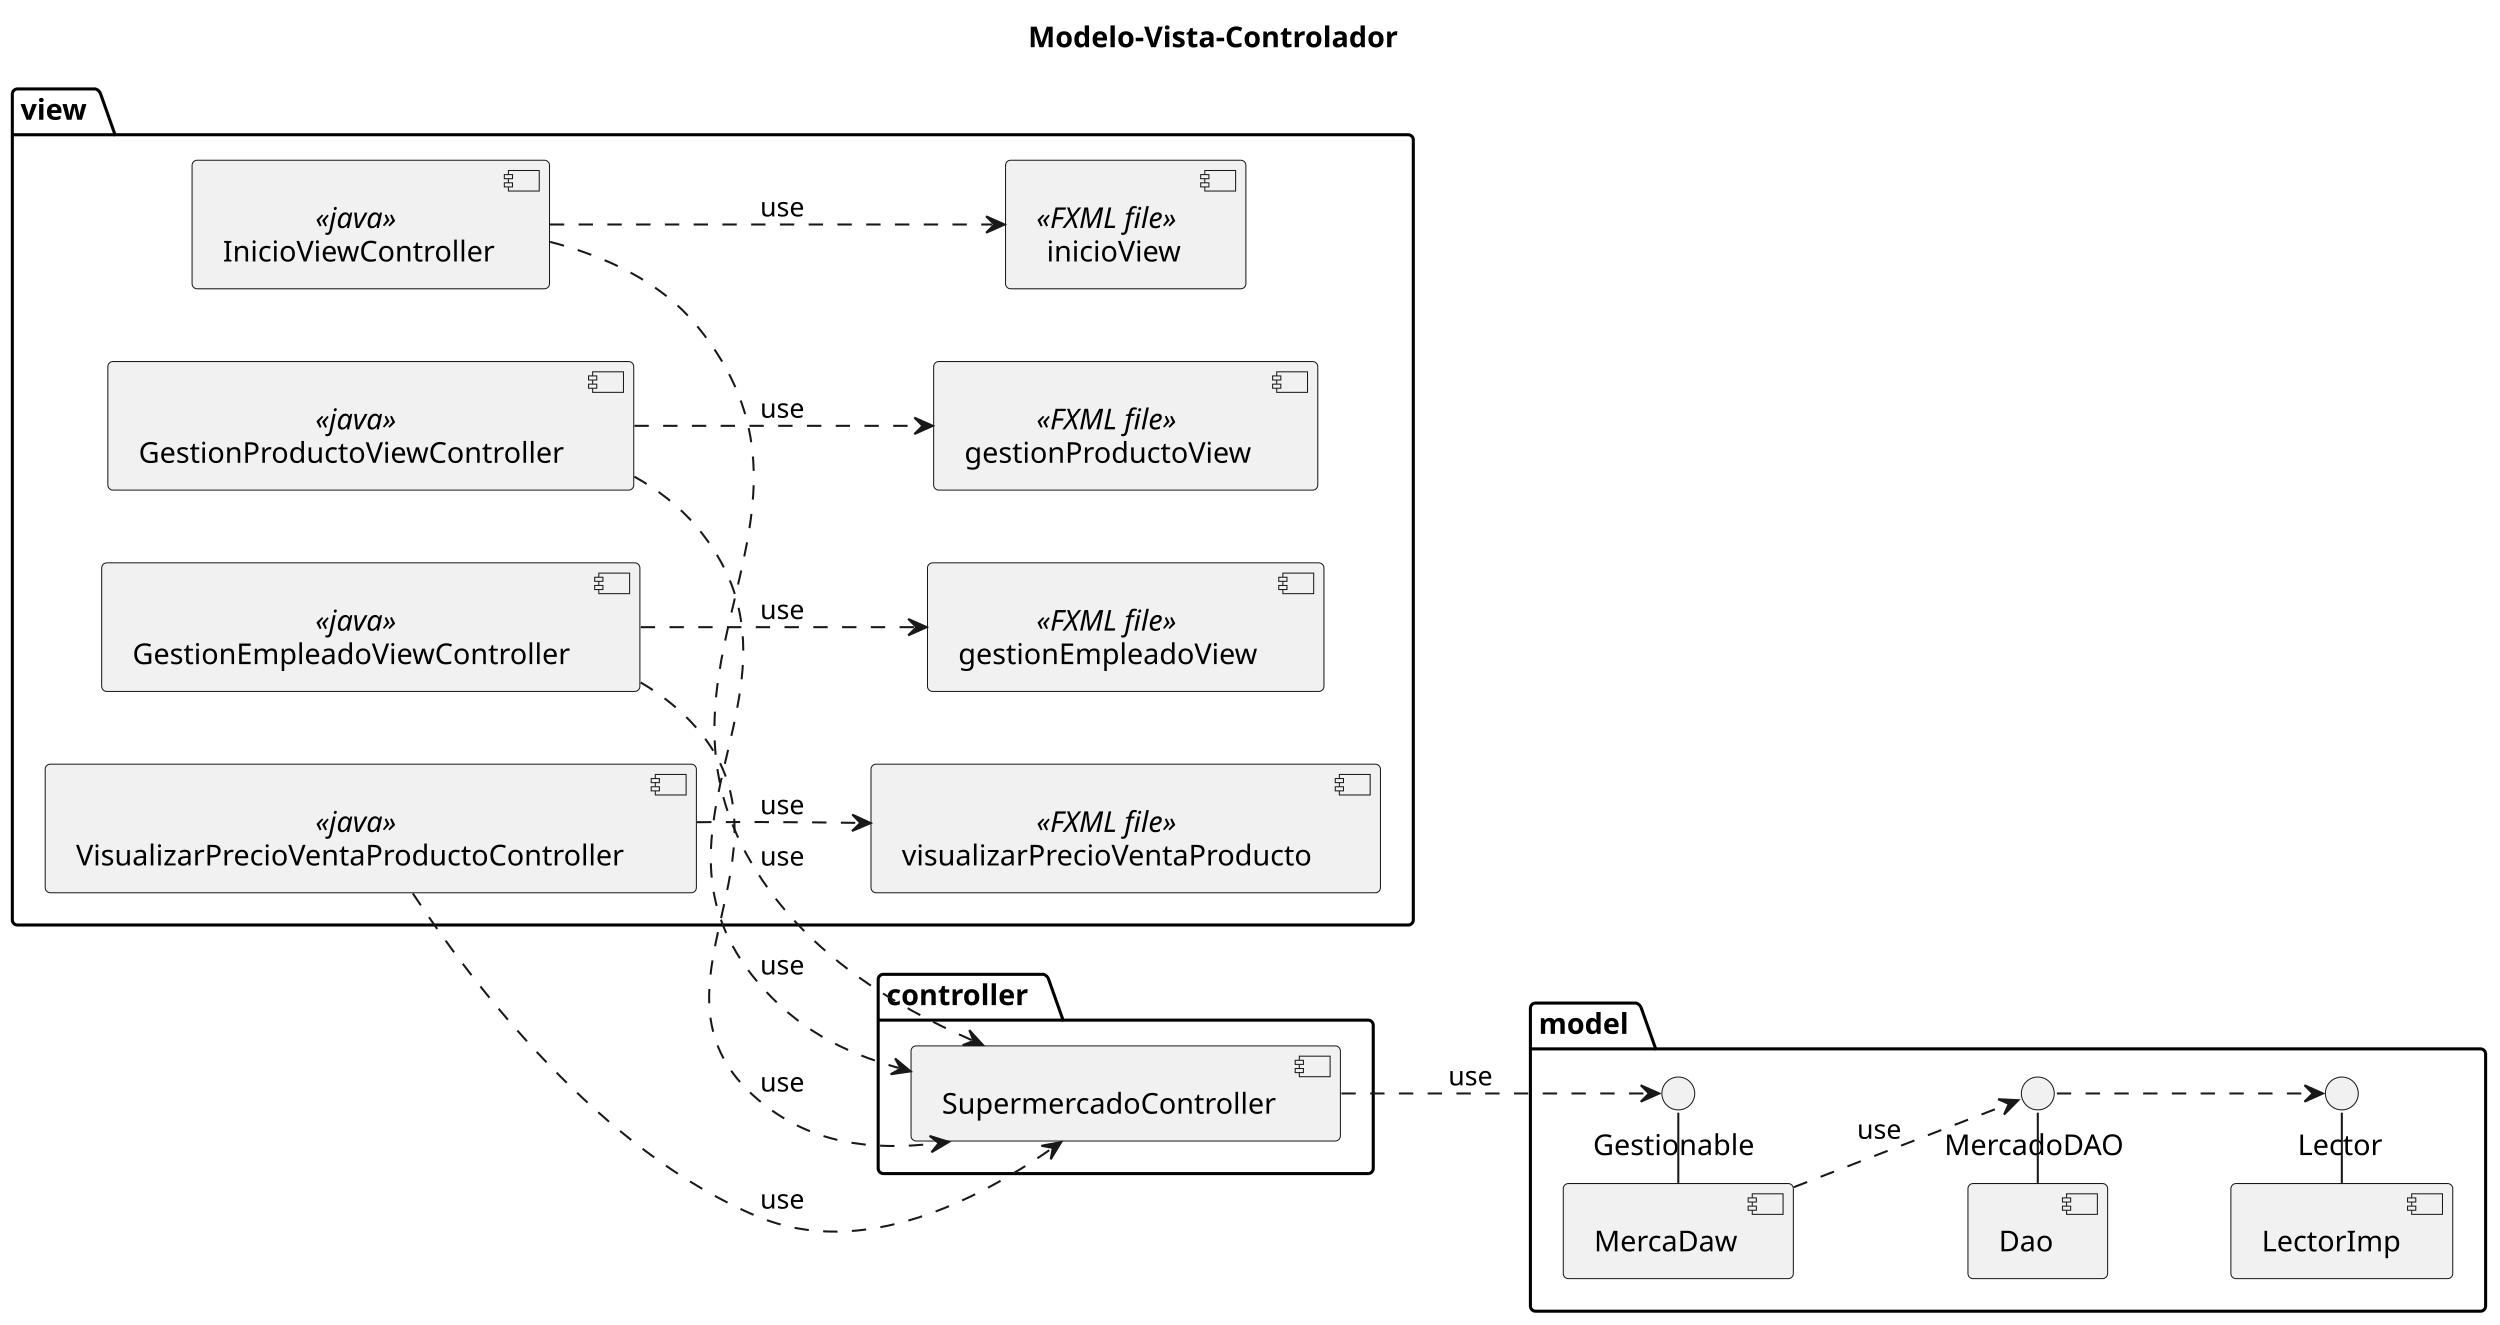
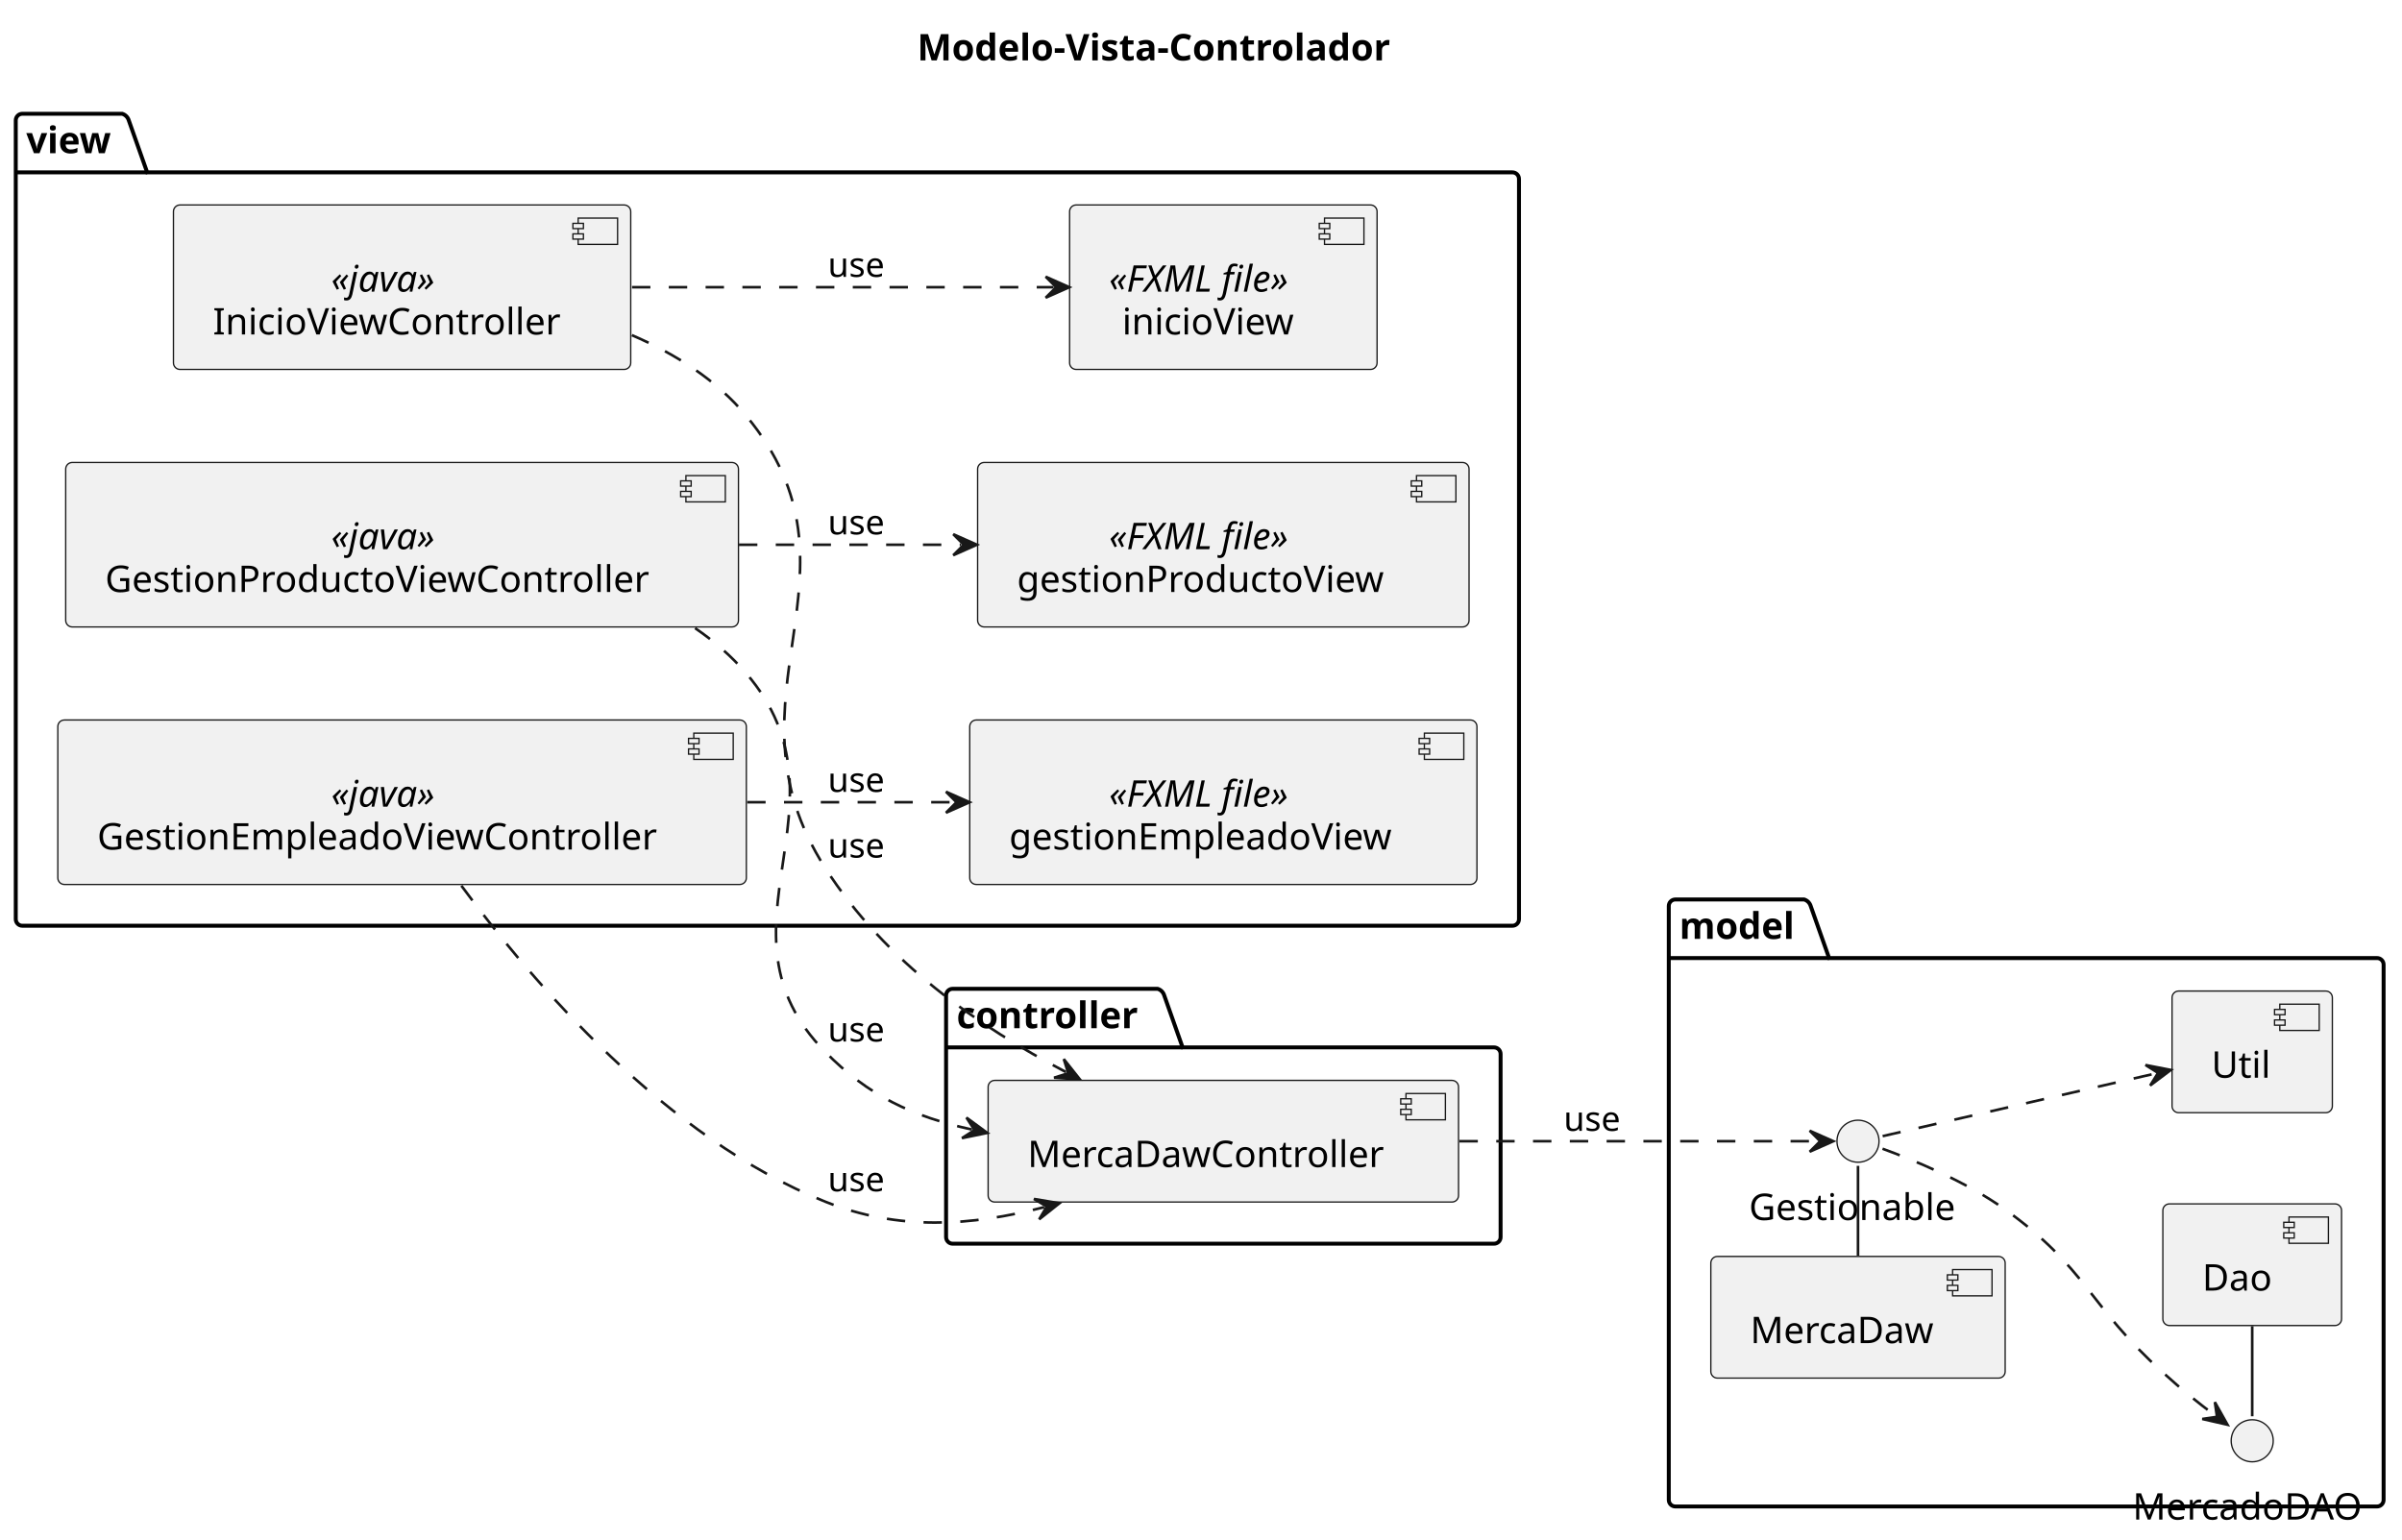
- <svg xmlns="http://www.w3.org/2000/svg" contentStyleType="text/css" height="645px" preserveAspectRatio="none" style="width:1217px;height:645px;background:#FFFFFF;" version="1.1" viewBox="0 0 1217 645" width="1217px" zoomAndPan="magnify">
+ <svg xmlns="http://www.w3.org/2000/svg" contentStyleType="text/css" height="586px" preserveAspectRatio="none" style="width:914px;height:586px;background:#FFFFFF;" version="1.1" viewBox="0 0 914 586" width="914px" zoomAndPan="magnify">
  <defs />
  <g>
-     <text fill="#000000" font-family="sans-serif" font-size="14" font-weight="bold" lengthAdjust="spacing" textLength="202" x="500.5" y="22.995">Modelo-Vista-Controlador</text>
+     <text fill="#000000" font-family="sans-serif" font-size="14" font-weight="bold" lengthAdjust="spacing" textLength="202" x="349" y="22.995">Modelo-Vista-Controlador</text>
    <g id="cluster_view">
-       <path d="M8.5,43.297 L46.5,43.297 A3.75,3.75 0 0 1 49,45.797 L56,65.594 L685.5,65.594 A2.5,2.5 0 0 1 688,68.094 L688,447.797 A2.5,2.5 0 0 1 685.5,450.297 L8.5,450.297 A2.5,2.5 0 0 1 6,447.797 L6,45.797 A2.5,2.5 0 0 1 8.5,43.297 " fill="none" style="stroke:#000000;stroke-width:1.5;" />
+       <path d="M8.5,43.297 L46.5,43.297 A3.75,3.75 0 0 1 49,45.797 L56,65.594 L575.5,65.594 A2.5,2.5 0 0 1 578,68.094 L578,349.797 A2.5,2.5 0 0 1 575.5,352.297 L8.5,352.297 A2.5,2.5 0 0 1 6,349.797 L6,45.797 A2.5,2.5 0 0 1 8.5,43.297 " fill="none" style="stroke:#000000;stroke-width:1.5;" />
      <line style="stroke:#000000;stroke-width:1.5;" x1="6" x2="56" y1="65.594" y2="65.594" />
      <text fill="#000000" font-family="sans-serif" font-size="14" font-weight="bold" lengthAdjust="spacing" textLength="37" x="10" y="58.292">view</text>
    </g>
    <g id="cluster_controller">
-       <path d="M430,474.297 L508,474.297 A3.75,3.75 0 0 1 510.5,476.797 L517.5,496.594 L666,496.594 A2.5,2.5 0 0 1 668.5,499.094 L668.5,568.797 A2.5,2.5 0 0 1 666,571.297 L430,571.297 A2.5,2.5 0 0 1 427.5,568.797 L427.5,476.797 A2.5,2.5 0 0 1 430,474.297 " fill="none" style="stroke:#000000;stroke-width:1.5;" />
-       <line style="stroke:#000000;stroke-width:1.5;" x1="427.5" x2="517.5" y1="496.594" y2="496.594" />
-       <text fill="#000000" font-family="sans-serif" font-size="14" font-weight="bold" lengthAdjust="spacing" textLength="77" x="431.5" y="489.292">controller</text>
+       <path d="M362.5,376.297 L440.5,376.297 A3.75,3.75 0 0 1 443,378.797 L450,398.594 L568.5,398.594 A2.5,2.5 0 0 1 571,401.094 L571,470.797 A2.5,2.5 0 0 1 568.5,473.297 L362.5,473.297 A2.5,2.5 0 0 1 360,470.797 L360,378.797 A2.5,2.5 0 0 1 362.5,376.297 " fill="none" style="stroke:#000000;stroke-width:1.5;" />
+       <line style="stroke:#000000;stroke-width:1.5;" x1="360" x2="450" y1="398.594" y2="398.594" />
+       <text fill="#000000" font-family="sans-serif" font-size="14" font-weight="bold" lengthAdjust="spacing" textLength="77" x="364" y="391.292">controller</text>
    </g>
    <g id="cluster_model">
-       <path d="M747.5,488.297 L796.5,488.297 A3.75,3.75 0 0 1 799,490.797 L806,510.594 L1207.5,510.594 A2.5,2.5 0 0 1 1210,513.094 L1210,635.797 A2.5,2.5 0 0 1 1207.5,638.297 L747.5,638.297 A2.5,2.5 0 0 1 745,635.797 L745,490.797 A2.5,2.5 0 0 1 747.5,488.297 " fill="none" style="stroke:#000000;stroke-width:1.5;" />
-       <line style="stroke:#000000;stroke-width:1.5;" x1="745" x2="806" y1="510.594" y2="510.594" />
-       <text fill="#000000" font-family="sans-serif" font-size="14" font-weight="bold" lengthAdjust="spacing" textLength="48" x="749" y="503.292">model</text>
+       <path d="M637.5,342.297 L686.5,342.297 A3.75,3.75 0 0 1 689,344.797 L696,364.594 L904.5,364.594 A2.5,2.5 0 0 1 907,367.094 L907,570.797 A2.5,2.5 0 0 1 904.5,573.297 L637.5,573.297 A2.5,2.5 0 0 1 635,570.797 L635,344.797 A2.5,2.5 0 0 1 637.5,342.297 " fill="none" style="stroke:#000000;stroke-width:1.5;" />
+       <line style="stroke:#000000;stroke-width:1.5;" x1="635" x2="696" y1="364.594" y2="364.594" />
+       <text fill="#000000" font-family="sans-serif" font-size="14" font-weight="bold" lengthAdjust="spacing" textLength="48" x="639" y="357.292">model</text>
    </g>
    <g id="elem_inicioController">
-       <rect fill="#F1F1F1" height="62.594" rx="2.5" ry="2.5" style="stroke:#181818;stroke-width:0.5;" width="174" x="93.5" y="77.997" />
-       <rect fill="#F1F1F1" height="10" style="stroke:#181818;stroke-width:0.5;" width="15" x="247.5" y="82.997" />
-       <rect fill="#F1F1F1" height="2" style="stroke:#181818;stroke-width:0.5;" width="4" x="245.5" y="84.997" />
-       <rect fill="#F1F1F1" height="2" style="stroke:#181818;stroke-width:0.5;" width="4" x="245.5" y="88.997" />
-       <text fill="#000000" font-family="sans-serif" font-size="14" font-style="italic" lengthAdjust="spacing" textLength="44" x="153.5" y="110.992">«java»</text>
-       <text fill="#000000" font-family="sans-serif" font-size="14" lengthAdjust="spacing" textLength="134" x="108.5" y="127.289">InicioViewController</text>
+       <rect fill="#F1F1F1" height="62.594" rx="2.5" ry="2.5" style="stroke:#181818;stroke-width:0.5;" width="174" x="66" y="77.997" />
+       <rect fill="#F1F1F1" height="10" style="stroke:#181818;stroke-width:0.5;" width="15" x="220" y="82.997" />
+       <rect fill="#F1F1F1" height="2" style="stroke:#181818;stroke-width:0.5;" width="4" x="218" y="84.997" />
+       <rect fill="#F1F1F1" height="2" style="stroke:#181818;stroke-width:0.5;" width="4" x="218" y="88.997" />
+       <text fill="#000000" font-family="sans-serif" font-size="14" font-style="italic" lengthAdjust="spacing" textLength="44" x="126" y="110.992">«java»</text>
+       <text fill="#000000" font-family="sans-serif" font-size="14" lengthAdjust="spacing" textLength="134" x="81" y="127.289">InicioViewController</text>
    </g>
    <g id="elem_gestionProdController">
-       <rect fill="#F1F1F1" height="62.594" rx="2.5" ry="2.5" style="stroke:#181818;stroke-width:0.5;" width="256" x="52.5" y="175.997" />
-       <rect fill="#F1F1F1" height="10" style="stroke:#181818;stroke-width:0.5;" width="15" x="288.5" y="180.997" />
-       <rect fill="#F1F1F1" height="2" style="stroke:#181818;stroke-width:0.5;" width="4" x="286.5" y="182.997" />
-       <rect fill="#F1F1F1" height="2" style="stroke:#181818;stroke-width:0.5;" width="4" x="286.5" y="186.997" />
-       <text fill="#000000" font-family="sans-serif" font-size="14" font-style="italic" lengthAdjust="spacing" textLength="44" x="153.5" y="208.992">«java»</text>
-       <text fill="#000000" font-family="sans-serif" font-size="14" lengthAdjust="spacing" textLength="216" x="67.5" y="225.289">GestionProductoViewController</text>
+       <rect fill="#F1F1F1" height="62.594" rx="2.5" ry="2.5" style="stroke:#181818;stroke-width:0.5;" width="256" x="25" y="175.997" />
+       <rect fill="#F1F1F1" height="10" style="stroke:#181818;stroke-width:0.5;" width="15" x="261" y="180.997" />
+       <rect fill="#F1F1F1" height="2" style="stroke:#181818;stroke-width:0.5;" width="4" x="259" y="182.997" />
+       <rect fill="#F1F1F1" height="2" style="stroke:#181818;stroke-width:0.5;" width="4" x="259" y="186.997" />
+       <text fill="#000000" font-family="sans-serif" font-size="14" font-style="italic" lengthAdjust="spacing" textLength="44" x="126" y="208.992">«java»</text>
+       <text fill="#000000" font-family="sans-serif" font-size="14" lengthAdjust="spacing" textLength="216" x="40" y="225.289">GestionProductoViewController</text>
    </g>
    <g id="elem_gestionEmpController">
-       <rect fill="#F1F1F1" height="62.594" rx="2.5" ry="2.5" style="stroke:#181818;stroke-width:0.5;" width="262" x="49.5" y="273.997" />
-       <rect fill="#F1F1F1" height="10" style="stroke:#181818;stroke-width:0.5;" width="15" x="291.5" y="278.997" />
-       <rect fill="#F1F1F1" height="2" style="stroke:#181818;stroke-width:0.5;" width="4" x="289.5" y="280.997" />
-       <rect fill="#F1F1F1" height="2" style="stroke:#181818;stroke-width:0.5;" width="4" x="289.5" y="284.997" />
-       <text fill="#000000" font-family="sans-serif" font-size="14" font-style="italic" lengthAdjust="spacing" textLength="44" x="153.5" y="306.992">«java»</text>
-       <text fill="#000000" font-family="sans-serif" font-size="14" lengthAdjust="spacing" textLength="222" x="64.5" y="323.289">GestionEmpleadoViewController</text>
-     </g>
-     <g id="elem_visualizarPrecioVentaProdController">
-       <rect fill="#F1F1F1" height="62.594" rx="2.5" ry="2.5" style="stroke:#181818;stroke-width:0.5;" width="317" x="22" y="371.997" />
-       <rect fill="#F1F1F1" height="10" style="stroke:#181818;stroke-width:0.5;" width="15" x="319" y="376.997" />
-       <rect fill="#F1F1F1" height="2" style="stroke:#181818;stroke-width:0.5;" width="4" x="317" y="378.997" />
-       <rect fill="#F1F1F1" height="2" style="stroke:#181818;stroke-width:0.5;" width="4" x="317" y="382.997" />
-       <text fill="#000000" font-family="sans-serif" font-size="14" font-style="italic" lengthAdjust="spacing" textLength="44" x="153.5" y="404.992">«java»</text>
-       <text fill="#000000" font-family="sans-serif" font-size="14" lengthAdjust="spacing" textLength="277" x="37" y="421.289">VisualizarPrecioVentaProductoController</text>
+       <rect fill="#F1F1F1" height="62.594" rx="2.5" ry="2.5" style="stroke:#181818;stroke-width:0.5;" width="262" x="22" y="273.997" />
+       <rect fill="#F1F1F1" height="10" style="stroke:#181818;stroke-width:0.5;" width="15" x="264" y="278.997" />
+       <rect fill="#F1F1F1" height="2" style="stroke:#181818;stroke-width:0.5;" width="4" x="262" y="280.997" />
+       <rect fill="#F1F1F1" height="2" style="stroke:#181818;stroke-width:0.5;" width="4" x="262" y="284.997" />
+       <text fill="#000000" font-family="sans-serif" font-size="14" font-style="italic" lengthAdjust="spacing" textLength="44" x="126" y="306.992">«java»</text>
+       <text fill="#000000" font-family="sans-serif" font-size="14" lengthAdjust="spacing" textLength="222" x="37" y="323.289">GestionEmpleadoViewController</text>
    </g>
    <g id="elem_inicioView">
-       <rect fill="#F1F1F1" height="62.594" rx="2.5" ry="2.5" style="stroke:#181818;stroke-width:0.5;" width="117" x="489.5" y="77.997" />
-       <rect fill="#F1F1F1" height="10" style="stroke:#181818;stroke-width:0.5;" width="15" x="586.5" y="82.997" />
-       <rect fill="#F1F1F1" height="2" style="stroke:#181818;stroke-width:0.5;" width="4" x="584.5" y="84.997" />
-       <rect fill="#F1F1F1" height="2" style="stroke:#181818;stroke-width:0.5;" width="4" x="584.5" y="88.997" />
-       <text fill="#000000" font-family="sans-serif" font-size="14" font-style="italic" lengthAdjust="spacing" textLength="77" x="504.5" y="110.992">«FXML file»</text>
-       <text fill="#000000" font-family="sans-serif" font-size="14" lengthAdjust="spacing" textLength="67" x="509.5" y="127.289">inicioView</text>
+       <rect fill="#F1F1F1" height="62.594" rx="2.5" ry="2.5" style="stroke:#181818;stroke-width:0.5;" width="117" x="407" y="77.997" />
+       <rect fill="#F1F1F1" height="10" style="stroke:#181818;stroke-width:0.5;" width="15" x="504" y="82.997" />
+       <rect fill="#F1F1F1" height="2" style="stroke:#181818;stroke-width:0.5;" width="4" x="502" y="84.997" />
+       <rect fill="#F1F1F1" height="2" style="stroke:#181818;stroke-width:0.5;" width="4" x="502" y="88.997" />
+       <text fill="#000000" font-family="sans-serif" font-size="14" font-style="italic" lengthAdjust="spacing" textLength="77" x="422" y="110.992">«FXML file»</text>
+       <text fill="#000000" font-family="sans-serif" font-size="14" lengthAdjust="spacing" textLength="67" x="427" y="127.289">inicioView</text>
    </g>
    <g id="elem_gestionProdView">
-       <rect fill="#F1F1F1" height="62.594" rx="2.5" ry="2.5" style="stroke:#181818;stroke-width:0.5;" width="187" x="454.5" y="175.997" />
-       <rect fill="#F1F1F1" height="10" style="stroke:#181818;stroke-width:0.5;" width="15" x="621.5" y="180.997" />
-       <rect fill="#F1F1F1" height="2" style="stroke:#181818;stroke-width:0.5;" width="4" x="619.5" y="182.997" />
-       <rect fill="#F1F1F1" height="2" style="stroke:#181818;stroke-width:0.5;" width="4" x="619.5" y="186.997" />
-       <text fill="#000000" font-family="sans-serif" font-size="14" font-style="italic" lengthAdjust="spacing" textLength="77" x="504.5" y="208.992">«FXML file»</text>
-       <text fill="#000000" font-family="sans-serif" font-size="14" lengthAdjust="spacing" textLength="147" x="469.5" y="225.289">gestionProductoView</text>
+       <rect fill="#F1F1F1" height="62.594" rx="2.5" ry="2.5" style="stroke:#181818;stroke-width:0.5;" width="187" x="372" y="175.997" />
+       <rect fill="#F1F1F1" height="10" style="stroke:#181818;stroke-width:0.5;" width="15" x="539" y="180.997" />
+       <rect fill="#F1F1F1" height="2" style="stroke:#181818;stroke-width:0.5;" width="4" x="537" y="182.997" />
+       <rect fill="#F1F1F1" height="2" style="stroke:#181818;stroke-width:0.5;" width="4" x="537" y="186.997" />
+       <text fill="#000000" font-family="sans-serif" font-size="14" font-style="italic" lengthAdjust="spacing" textLength="77" x="422" y="208.992">«FXML file»</text>
+       <text fill="#000000" font-family="sans-serif" font-size="14" lengthAdjust="spacing" textLength="147" x="387" y="225.289">gestionProductoView</text>
    </g>
    <g id="elem_gestionEmpView">
-       <rect fill="#F1F1F1" height="62.594" rx="2.5" ry="2.5" style="stroke:#181818;stroke-width:0.5;" width="193" x="451.5" y="273.997" />
-       <rect fill="#F1F1F1" height="10" style="stroke:#181818;stroke-width:0.5;" width="15" x="624.5" y="278.997" />
-       <rect fill="#F1F1F1" height="2" style="stroke:#181818;stroke-width:0.5;" width="4" x="622.5" y="280.997" />
-       <rect fill="#F1F1F1" height="2" style="stroke:#181818;stroke-width:0.5;" width="4" x="622.5" y="284.997" />
-       <text fill="#000000" font-family="sans-serif" font-size="14" font-style="italic" lengthAdjust="spacing" textLength="77" x="504.5" y="306.992">«FXML file»</text>
-       <text fill="#000000" font-family="sans-serif" font-size="14" lengthAdjust="spacing" textLength="153" x="466.5" y="323.289">gestionEmpleadoView</text>
-     </g>
-     <g id="elem_visualizarPrecioVentaProdView">
-       <rect fill="#F1F1F1" height="62.594" rx="2.5" ry="2.5" style="stroke:#181818;stroke-width:0.5;" width="248" x="424" y="371.997" />
-       <rect fill="#F1F1F1" height="10" style="stroke:#181818;stroke-width:0.5;" width="15" x="652" y="376.997" />
-       <rect fill="#F1F1F1" height="2" style="stroke:#181818;stroke-width:0.5;" width="4" x="650" y="378.997" />
-       <rect fill="#F1F1F1" height="2" style="stroke:#181818;stroke-width:0.5;" width="4" x="650" y="382.997" />
-       <text fill="#000000" font-family="sans-serif" font-size="14" font-style="italic" lengthAdjust="spacing" textLength="77" x="504.5" y="404.992">«FXML file»</text>
-       <text fill="#000000" font-family="sans-serif" font-size="14" lengthAdjust="spacing" textLength="208" x="439" y="421.289">visualizarPrecioVentaProducto</text>
+       <rect fill="#F1F1F1" height="62.594" rx="2.5" ry="2.5" style="stroke:#181818;stroke-width:0.5;" width="193" x="369" y="273.997" />
+       <rect fill="#F1F1F1" height="10" style="stroke:#181818;stroke-width:0.5;" width="15" x="542" y="278.997" />
+       <rect fill="#F1F1F1" height="2" style="stroke:#181818;stroke-width:0.5;" width="4" x="540" y="280.997" />
+       <rect fill="#F1F1F1" height="2" style="stroke:#181818;stroke-width:0.5;" width="4" x="540" y="284.997" />
+       <text fill="#000000" font-family="sans-serif" font-size="14" font-style="italic" lengthAdjust="spacing" textLength="77" x="422" y="306.992">«FXML file»</text>
+       <text fill="#000000" font-family="sans-serif" font-size="14" lengthAdjust="spacing" textLength="153" x="384" y="323.289">gestionEmpleadoView</text>
    </g>
    <g id="elem_mdc">
-       <rect fill="#F1F1F1" height="46.297" rx="2.5" ry="2.5" style="stroke:#181818;stroke-width:0.5;" width="209" x="443.5" y="509.147" />
-       <rect fill="#F1F1F1" height="10" style="stroke:#181818;stroke-width:0.5;" width="15" x="632.5" y="514.147" />
-       <rect fill="#F1F1F1" height="2" style="stroke:#181818;stroke-width:0.5;" width="4" x="630.5" y="516.147" />
-       <rect fill="#F1F1F1" height="2" style="stroke:#181818;stroke-width:0.5;" width="4" x="630.5" y="520.147" />
-       <text fill="#000000" font-family="sans-serif" font-size="14" lengthAdjust="spacing" textLength="169" x="458.5" y="542.142">SupermercadoController</text>
+       <rect fill="#F1F1F1" height="46.297" rx="2.5" ry="2.5" style="stroke:#181818;stroke-width:0.5;" width="179" x="376" y="411.147" />
+       <rect fill="#F1F1F1" height="10" style="stroke:#181818;stroke-width:0.5;" width="15" x="535" y="416.147" />
+       <rect fill="#F1F1F1" height="2" style="stroke:#181818;stroke-width:0.5;" width="4" x="533" y="418.147" />
+       <rect fill="#F1F1F1" height="2" style="stroke:#181818;stroke-width:0.5;" width="4" x="533" y="422.147" />
+       <text fill="#000000" font-family="sans-serif" font-size="14" lengthAdjust="spacing" textLength="139" x="391" y="444.142">MercaDawController</text>
    </g>
    <g id="elem_MercaDaw">
-       <rect fill="#F1F1F1" height="46.297" rx="2.5" ry="2.5" style="stroke:#181818;stroke-width:0.5;" width="112" x="761" y="576.147" />
-       <rect fill="#F1F1F1" height="10" style="stroke:#181818;stroke-width:0.5;" width="15" x="853" y="581.147" />
-       <rect fill="#F1F1F1" height="2" style="stroke:#181818;stroke-width:0.5;" width="4" x="851" y="583.147" />
-       <rect fill="#F1F1F1" height="2" style="stroke:#181818;stroke-width:0.5;" width="4" x="851" y="587.147" />
-       <text fill="#000000" font-family="sans-serif" font-size="14" lengthAdjust="spacing" textLength="72" x="776" y="609.142">MercaDaw</text>
+       <rect fill="#F1F1F1" height="46.297" rx="2.5" ry="2.5" style="stroke:#181818;stroke-width:0.5;" width="112" x="651" y="478.147" />
+       <rect fill="#F1F1F1" height="10" style="stroke:#181818;stroke-width:0.5;" width="15" x="743" y="483.147" />
+       <rect fill="#F1F1F1" height="2" style="stroke:#181818;stroke-width:0.5;" width="4" x="741" y="485.147" />
+       <rect fill="#F1F1F1" height="2" style="stroke:#181818;stroke-width:0.5;" width="4" x="741" y="489.147" />
+       <text fill="#000000" font-family="sans-serif" font-size="14" lengthAdjust="spacing" textLength="72" x="666" y="511.142">MercaDaw</text>
    </g>
    <g id="elem_Dao">
-       <rect fill="#F1F1F1" height="46.297" rx="2.5" ry="2.5" style="stroke:#181818;stroke-width:0.5;" width="68" x="958" y="576.147" />
-       <rect fill="#F1F1F1" height="10" style="stroke:#181818;stroke-width:0.5;" width="15" x="1006" y="581.147" />
-       <rect fill="#F1F1F1" height="2" style="stroke:#181818;stroke-width:0.5;" width="4" x="1004" y="583.147" />
-       <rect fill="#F1F1F1" height="2" style="stroke:#181818;stroke-width:0.5;" width="4" x="1004" y="587.147" />
-       <text fill="#000000" font-family="sans-serif" font-size="14" lengthAdjust="spacing" textLength="28" x="973" y="609.142">Dao</text>
+       <rect fill="#F1F1F1" height="46.297" rx="2.5" ry="2.5" style="stroke:#181818;stroke-width:0.5;" width="68" x="823" y="458.147" />
+       <rect fill="#F1F1F1" height="10" style="stroke:#181818;stroke-width:0.5;" width="15" x="871" y="463.147" />
+       <rect fill="#F1F1F1" height="2" style="stroke:#181818;stroke-width:0.5;" width="4" x="869" y="465.147" />
+       <rect fill="#F1F1F1" height="2" style="stroke:#181818;stroke-width:0.5;" width="4" x="869" y="469.147" />
+       <text fill="#000000" font-family="sans-serif" font-size="14" lengthAdjust="spacing" textLength="28" x="838" y="491.142">Dao</text>
    </g>
-     <g id="elem_LectorImp">
-       <rect fill="#F1F1F1" height="46.297" rx="2.5" ry="2.5" style="stroke:#181818;stroke-width:0.5;" width="108" x="1086" y="576.147" />
-       <rect fill="#F1F1F1" height="10" style="stroke:#181818;stroke-width:0.5;" width="15" x="1174" y="581.147" />
-       <rect fill="#F1F1F1" height="2" style="stroke:#181818;stroke-width:0.5;" width="4" x="1172" y="583.147" />
-       <rect fill="#F1F1F1" height="2" style="stroke:#181818;stroke-width:0.5;" width="4" x="1172" y="587.147" />
-       <text fill="#000000" font-family="sans-serif" font-size="14" lengthAdjust="spacing" textLength="68" x="1101" y="609.142">LectorImp</text>
+     <g id="elem_Util">
+       <rect fill="#F1F1F1" height="46.297" rx="2.5" ry="2.5" style="stroke:#181818;stroke-width:0.5;" width="61" x="826.5" y="377.147" />
+       <rect fill="#F1F1F1" height="10" style="stroke:#181818;stroke-width:0.5;" width="15" x="867.5" y="382.147" />
+       <rect fill="#F1F1F1" height="2" style="stroke:#181818;stroke-width:0.5;" width="4" x="865.5" y="384.147" />
+       <rect fill="#F1F1F1" height="2" style="stroke:#181818;stroke-width:0.5;" width="4" x="865.5" y="388.147" />
+       <text fill="#000000" font-family="sans-serif" font-size="14" lengthAdjust="spacing" textLength="21" x="841.5" y="410.142">Util</text>
    </g>
    <g id="elem_dao">
-       <ellipse cx="992" cy="532.297" fill="#F1F1F1" rx="8" ry="8" style="stroke:#181818;stroke-width:0.5;" />
-       <text fill="#000000" font-family="sans-serif" font-size="14" lengthAdjust="spacing" textLength="91" x="946.5" y="562.292">MercadoDAO</text>
+       <ellipse cx="857" cy="548.297" fill="#F1F1F1" rx="8" ry="8" style="stroke:#181818;stroke-width:0.5;" />
+       <text fill="#000000" font-family="sans-serif" font-size="14" lengthAdjust="spacing" textLength="91" x="811.5" y="578.292">MercadoDAO</text>
    </g>
    <g id="elem_gestion">
-       <ellipse cx="817" cy="532.297" fill="#F1F1F1" rx="8" ry="8" style="stroke:#181818;stroke-width:0.5;" />
-       <text fill="#000000" font-family="sans-serif" font-size="14" lengthAdjust="spacing" textLength="83" x="775.5" y="562.292">Gestionable</text>
-     </g>
-     <g id="elem_lectorif">
-       <ellipse cx="1140" cy="532.297" fill="#F1F1F1" rx="8" ry="8" style="stroke:#181818;stroke-width:0.5;" />
-       <text fill="#000000" font-family="sans-serif" font-size="14" lengthAdjust="spacing" textLength="43" x="1118.5" y="562.292">Lector</text>
+       <ellipse cx="707" cy="434.297" fill="#F1F1F1" rx="8" ry="8" style="stroke:#181818;stroke-width:0.5;" />
+       <text fill="#000000" font-family="sans-serif" font-size="14" lengthAdjust="spacing" textLength="83" x="665.5" y="464.292">Gestionable</text>
    </g>
    <g id="link_MercaDaw_gestion">
-       <path d="M817,575.867 C817,564.087 817,550.487 817,541.657 " fill="none" id="MercaDaw-gestion" style="stroke:#181818;stroke-width:1.0;" />
+       <path d="M707,477.867 C707,466.087 707,452.487 707,443.657 " fill="none" id="MercaDaw-gestion" style="stroke:#181818;stroke-width:1.0;" />
    </g>
    <g id="link_Dao_dao">
-       <path d="M992,575.867 C992,564.087 992,550.487 992,541.657 " fill="none" id="Dao-dao" style="stroke:#181818;stroke-width:1.0;" />
-     </g>
-     <g id="link_LectorImp_lectorif">
-       <path d="M1140,575.867 C1140,564.087 1140,550.487 1140,541.657 " fill="none" id="LectorImp-lectorif" style="stroke:#181818;stroke-width:1.0;" />
+       <path d="M857,504.667 C857,516.477 857,530.137 857,538.977 " fill="none" id="Dao-dao" style="stroke:#181818;stroke-width:1.0;" />
    </g>
    <g id="link_mdc_gestion">
-       <path d="M652.99,532.297 C714.2,532.297 778.11,532.297 801.72,532.297 " fill="none" id="mdc-to-gestion" style="stroke:#181818;stroke-width:1.0;stroke-dasharray:7.0,7.0;" />
-       <polygon fill="#181818" points="807.72,532.297,798.72,528.297,802.72,532.297,798.72,536.297,807.72,532.297" style="stroke:#181818;stroke-width:1.0;" />
-       <text fill="#000000" font-family="sans-serif" font-size="13" lengthAdjust="spacing" textLength="23" x="705" y="528.364">use</text>
-     </g>
-     <g id="link_MercaDaw_dao">
-       <path d="M873.21,577.917 C912.97,562.517 957.315,545.344 976.935,537.744 " fill="none" id="MercaDaw-to-dao" style="stroke:#181818;stroke-width:1.0;stroke-dasharray:7.0,7.0;" />
-       <polygon fill="#181818" points="982.53,535.577,972.693,535.098,977.868,537.383,975.582,542.558,982.53,535.577" style="stroke:#181818;stroke-width:1.0;" />
-       <text fill="#000000" font-family="sans-serif" font-size="13" lengthAdjust="spacing" textLength="23" x="904" y="554.364">use</text>
+       <path d="M555.34,434.297 C610.45,434.297 668.94,434.297 691.61,434.297 " fill="none" id="mdc-to-gestion" style="stroke:#181818;stroke-width:1.0;stroke-dasharray:7.0,7.0;" />
+       <polygon fill="#181818" points="697.61,434.297,688.61,430.297,692.61,434.297,688.61,438.297,697.61,434.297" style="stroke:#181818;stroke-width:1.0;" />
+       <text fill="#000000" font-family="sans-serif" font-size="13" lengthAdjust="spacing" textLength="23" x="595" y="430.364">use</text>
    </g>
    <g id="link_inicioController_inicioView">
-       <path d="M267.66,109.297 C335.93,109.297 423.45,109.297 483.05,109.297 " fill="none" id="inicioController-to-inicioView" style="stroke:#181818;stroke-width:1.0;stroke-dasharray:7.0,7.0;" />
-       <polygon fill="#181818" points="489.05,109.297,480.05,105.297,484.05,109.297,480.05,113.297,489.05,109.297" style="stroke:#181818;stroke-width:1.0;" />
-       <text fill="#000000" font-family="sans-serif" font-size="13" lengthAdjust="spacing" textLength="23" x="370" y="105.364">use</text>
+       <path d="M240.49,109.297 C293.61,109.297 354.18,109.297 400.89,109.297 " fill="none" id="inicioController-to-inicioView" style="stroke:#181818;stroke-width:1.0;stroke-dasharray:7.0,7.0;" />
+       <polygon fill="#181818" points="406.89,109.297,397.89,105.297,401.89,109.297,397.89,113.297,406.89,109.297" style="stroke:#181818;stroke-width:1.0;" />
+       <text fill="#000000" font-family="sans-serif" font-size="13" lengthAdjust="spacing" textLength="23" x="315" y="105.364">use</text>
    </g>
    <g id="link_gestionProdController_gestionProdView">
-       <path d="M308.82,207.297 C356.62,207.297 404,207.297 448.1,207.297 " fill="none" id="gestionProdController-to-gestionProdView" style="stroke:#181818;stroke-width:1.0;stroke-dasharray:7.0,7.0;" />
-       <polygon fill="#181818" points="454.1,207.297,445.1,203.297,449.1,207.297,445.1,211.297,454.1,207.297" style="stroke:#181818;stroke-width:1.0;" />
-       <text fill="#000000" font-family="sans-serif" font-size="13" lengthAdjust="spacing" textLength="23" x="370" y="203.364">use</text>
+       <path d="M281.19,207.297 C311.5,207.297 337.29,207.297 365.73,207.297 " fill="none" id="gestionProdController-to-gestionProdView" style="stroke:#181818;stroke-width:1.0;stroke-dasharray:7.0,7.0;" />
+       <polygon fill="#181818" points="371.73,207.297,362.73,203.297,366.73,207.297,362.73,211.297,371.73,207.297" style="stroke:#181818;stroke-width:1.0;" />
+       <text fill="#000000" font-family="sans-serif" font-size="13" lengthAdjust="spacing" textLength="23" x="315" y="203.364">use</text>
    </g>
    <g id="link_gestionEmpController_gestionEmpView">
-       <path d="M311.91,305.297 C357.83,305.297 402.57,305.297 445.12,305.297 " fill="none" id="gestionEmpController-to-gestionEmpView" style="stroke:#181818;stroke-width:1.0;stroke-dasharray:7.0,7.0;" />
-       <polygon fill="#181818" points="451.12,305.297,442.12,301.297,446.12,305.297,442.12,309.297,451.12,305.297" style="stroke:#181818;stroke-width:1.0;" />
-       <text fill="#000000" font-family="sans-serif" font-size="13" lengthAdjust="spacing" textLength="23" x="370" y="301.364">use</text>
-     </g>
-     <g id="link_visualizarPrecioVentaProdController_visualizarPrecioVentaProdView">
-       <path d="M339.32,400.227 C357.75,400.117 376.29,400.127 394,400.297 C403.7,400.397 407.741,400.422 417.831,400.582 " fill="none" id="visualizarPrecioVentaProdController-to-visualizarPrecioVentaProdView" style="stroke:#181818;stroke-width:1.0;stroke-dasharray:7.0,7.0;" />
-       <polygon fill="#181818" points="423.83,400.677,414.895,396.535,418.831,400.598,414.768,404.534,423.83,400.677" style="stroke:#181818;stroke-width:1.0;" />
-       <text fill="#000000" font-family="sans-serif" font-size="13" lengthAdjust="spacing" textLength="23" x="370" y="396.364">use</text>
-     </g>
-     <g id="link_visualizarPrecioVentaProdController_mdc">
-       <path d="M200.96,434.917 C230.7,479.867 292.2,560.307 369,592.297 C419.73,613.427 475.858,584.163 511.678,559.353 " fill="none" id="visualizarPrecioVentaProdController-to-mdc" style="stroke:#181818;stroke-width:1.0;stroke-dasharray:7.0,7.0;" />
-       <polygon fill="#181818" points="516.61,555.937,506.934,557.773,512.5,558.784,511.489,564.35,516.61,555.937" style="stroke:#181818;stroke-width:1.0;" />
-       <text fill="#000000" font-family="sans-serif" font-size="13" lengthAdjust="spacing" textLength="23" x="370" y="588.364">use</text>
+       <path d="M284.33,305.297 C312.71,305.297 336.23,305.297 362.96,305.297 " fill="none" id="gestionEmpController-to-gestionEmpView" style="stroke:#181818;stroke-width:1.0;stroke-dasharray:7.0,7.0;" />
+       <polygon fill="#181818" points="368.96,305.297,359.96,301.297,363.96,305.297,359.96,309.297,368.96,305.297" style="stroke:#181818;stroke-width:1.0;" />
+       <text fill="#000000" font-family="sans-serif" font-size="13" lengthAdjust="spacing" textLength="23" x="315" y="301.364">use</text>
    </g>
    <g id="link_gestionProdController_mdc">
-       <path d="M308.78,232.017 C320.19,238.387 330.59,246.347 339,256.297 C403.27,332.337 304.46,402.487 369,478.297 C387.84,500.427 409.656,512.034 437.526,519.914 " fill="none" id="gestionProdController-to-mdc" style="stroke:#181818;stroke-width:1.0;stroke-dasharray:7.0,7.0;" />
-       <polygon fill="#181818" points="443.3,521.547,435.728,515.249,438.489,520.187,433.551,522.947,443.3,521.547" style="stroke:#181818;stroke-width:1.0;" />
-       <text fill="#000000" font-family="sans-serif" font-size="13" lengthAdjust="spacing" textLength="23" x="370" y="474.364">use</text>
+       <path d="M264.5,239.047 C271.73,243.987 278.35,249.697 284,256.297 C326.51,305.967 268.16,353.687 314,400.297 C330.34,416.917 347.099,424.885 369.829,429.855 " fill="none" id="gestionProdController-to-mdc" style="stroke:#181818;stroke-width:1.0;stroke-dasharray:7.0,7.0;" />
+       <polygon fill="#181818" points="375.69,431.137,367.752,425.307,370.805,430.069,366.043,433.122,375.69,431.137" style="stroke:#181818;stroke-width:1.0;" />
+       <text fill="#000000" font-family="sans-serif" font-size="13" lengthAdjust="spacing" textLength="23" x="315" y="396.364">use</text>
    </g>
    <g id="link_gestionEmpController_mdc">
-       <path d="M311.85,332.197 C322.01,338.167 331.29,345.447 339,354.297 C392.57,415.777 306.81,482.567 369,535.297 C394.22,556.687 423.5,560.359 455.97,556.589 " fill="none" id="gestionEmpController-to-mdc" style="stroke:#181818;stroke-width:1.0;stroke-dasharray:7.0,7.0;" />
-       <polygon fill="#181818" points="461.93,555.897,452.529,552.962,456.963,556.473,453.451,560.908,461.93,555.897" style="stroke:#181818;stroke-width:1.0;" />
-       <text fill="#000000" font-family="sans-serif" font-size="13" lengthAdjust="spacing" textLength="23" x="370" y="531.364">use</text>
+       <path d="M175.56,337.057 C202.8,374.037 253.51,433.147 314,457.297 C342.11,468.517 369.369,466.593 397.339,459.393 " fill="none" id="gestionEmpController-to-mdc" style="stroke:#181818;stroke-width:1.0;stroke-dasharray:7.0,7.0;" />
+       <polygon fill="#181818" points="403.15,457.897,393.437,456.267,398.308,459.143,395.431,464.014,403.15,457.897" style="stroke:#181818;stroke-width:1.0;" />
+       <text fill="#000000" font-family="sans-serif" font-size="13" lengthAdjust="spacing" textLength="23" x="315" y="453.364">use</text>
    </g>
    <g id="link_inicioController_mdc">
-       <path d="M267.82,117.737 C294.41,124.667 321.31,136.887 339,158.297 C415.06,250.357 304.49,324.807 369,425.297 C394.32,464.737 434.338,489.302 472.998,506.302 " fill="none" id="inicioController-to-mdc" style="stroke:#181818;stroke-width:1.0;stroke-dasharray:7.0,7.0;" />
-       <polygon fill="#181818" points="478.49,508.717,471.861,501.433,473.913,506.704,468.641,508.756,478.49,508.717" style="stroke:#181818;stroke-width:1.0;" />
-       <text fill="#000000" font-family="sans-serif" font-size="13" lengthAdjust="spacing" textLength="23" x="370" y="421.364">use</text>
+       <path d="M240.43,127.537 C256.95,134.657 272.62,144.547 284,158.297 C333.48,218.067 272.16,264.937 314,330.297 C337.12,366.407 372.385,390.572 405.595,407.972 " fill="none" id="inicioController-to-mdc" style="stroke:#181818;stroke-width:1.0;stroke-dasharray:7.0,7.0;" />
+       <polygon fill="#181818" points="410.91,410.757,404.794,403.037,406.481,408.436,401.082,410.123,410.91,410.757" style="stroke:#181818;stroke-width:1.0;" />
+       <text fill="#000000" font-family="sans-serif" font-size="13" lengthAdjust="spacing" textLength="23" x="315" y="326.364">use</text>
    </g>
-     <g id="link_dao_lectorif">
-       <path d="M1001.27,532.297 C1026.97,532.297 1099.25,532.297 1124.82,532.297 " fill="none" id="dao-to-lectorif" style="stroke:#181818;stroke-width:1.0;stroke-dasharray:7.0,7.0;" />
-       <polygon fill="#181818" points="1130.82,532.297,1121.82,528.297,1125.82,532.297,1121.82,536.297,1130.82,532.297" style="stroke:#181818;stroke-width:1.0;" />
+     <g id="link_gestion_dao">
+       <path d="M716.33,437.157 C727.56,441.237 747.89,449.467 763,460.297 C794.17,482.627 794.54,496.597 823,522.297 C831.01,529.537 835.985,533.494 842.805,538.594 " fill="none" id="gestion-to-dao" style="stroke:#181818;stroke-width:1.0;stroke-dasharray:7.0,7.0;" />
+       <polygon fill="#181818" points="847.61,542.187,842.798,533.594,843.606,539.192,838.007,540,847.61,542.187" style="stroke:#181818;stroke-width:1.0;" />
+     </g>
+     <g id="link_gestion_Util">
+       <path d="M716.38,432.367 C737.11,427.607 785.753,416.441 820.202,408.521 " fill="none" id="gestion-to-Util" style="stroke:#181818;stroke-width:1.0;stroke-dasharray:7.0,7.0;" />
+       <polygon fill="#181818" points="826.05,407.177,816.383,405.295,821.177,408.297,818.175,413.092,826.05,407.177" style="stroke:#181818;stroke-width:1.0;" />
    </g>
  </g>
</svg>
